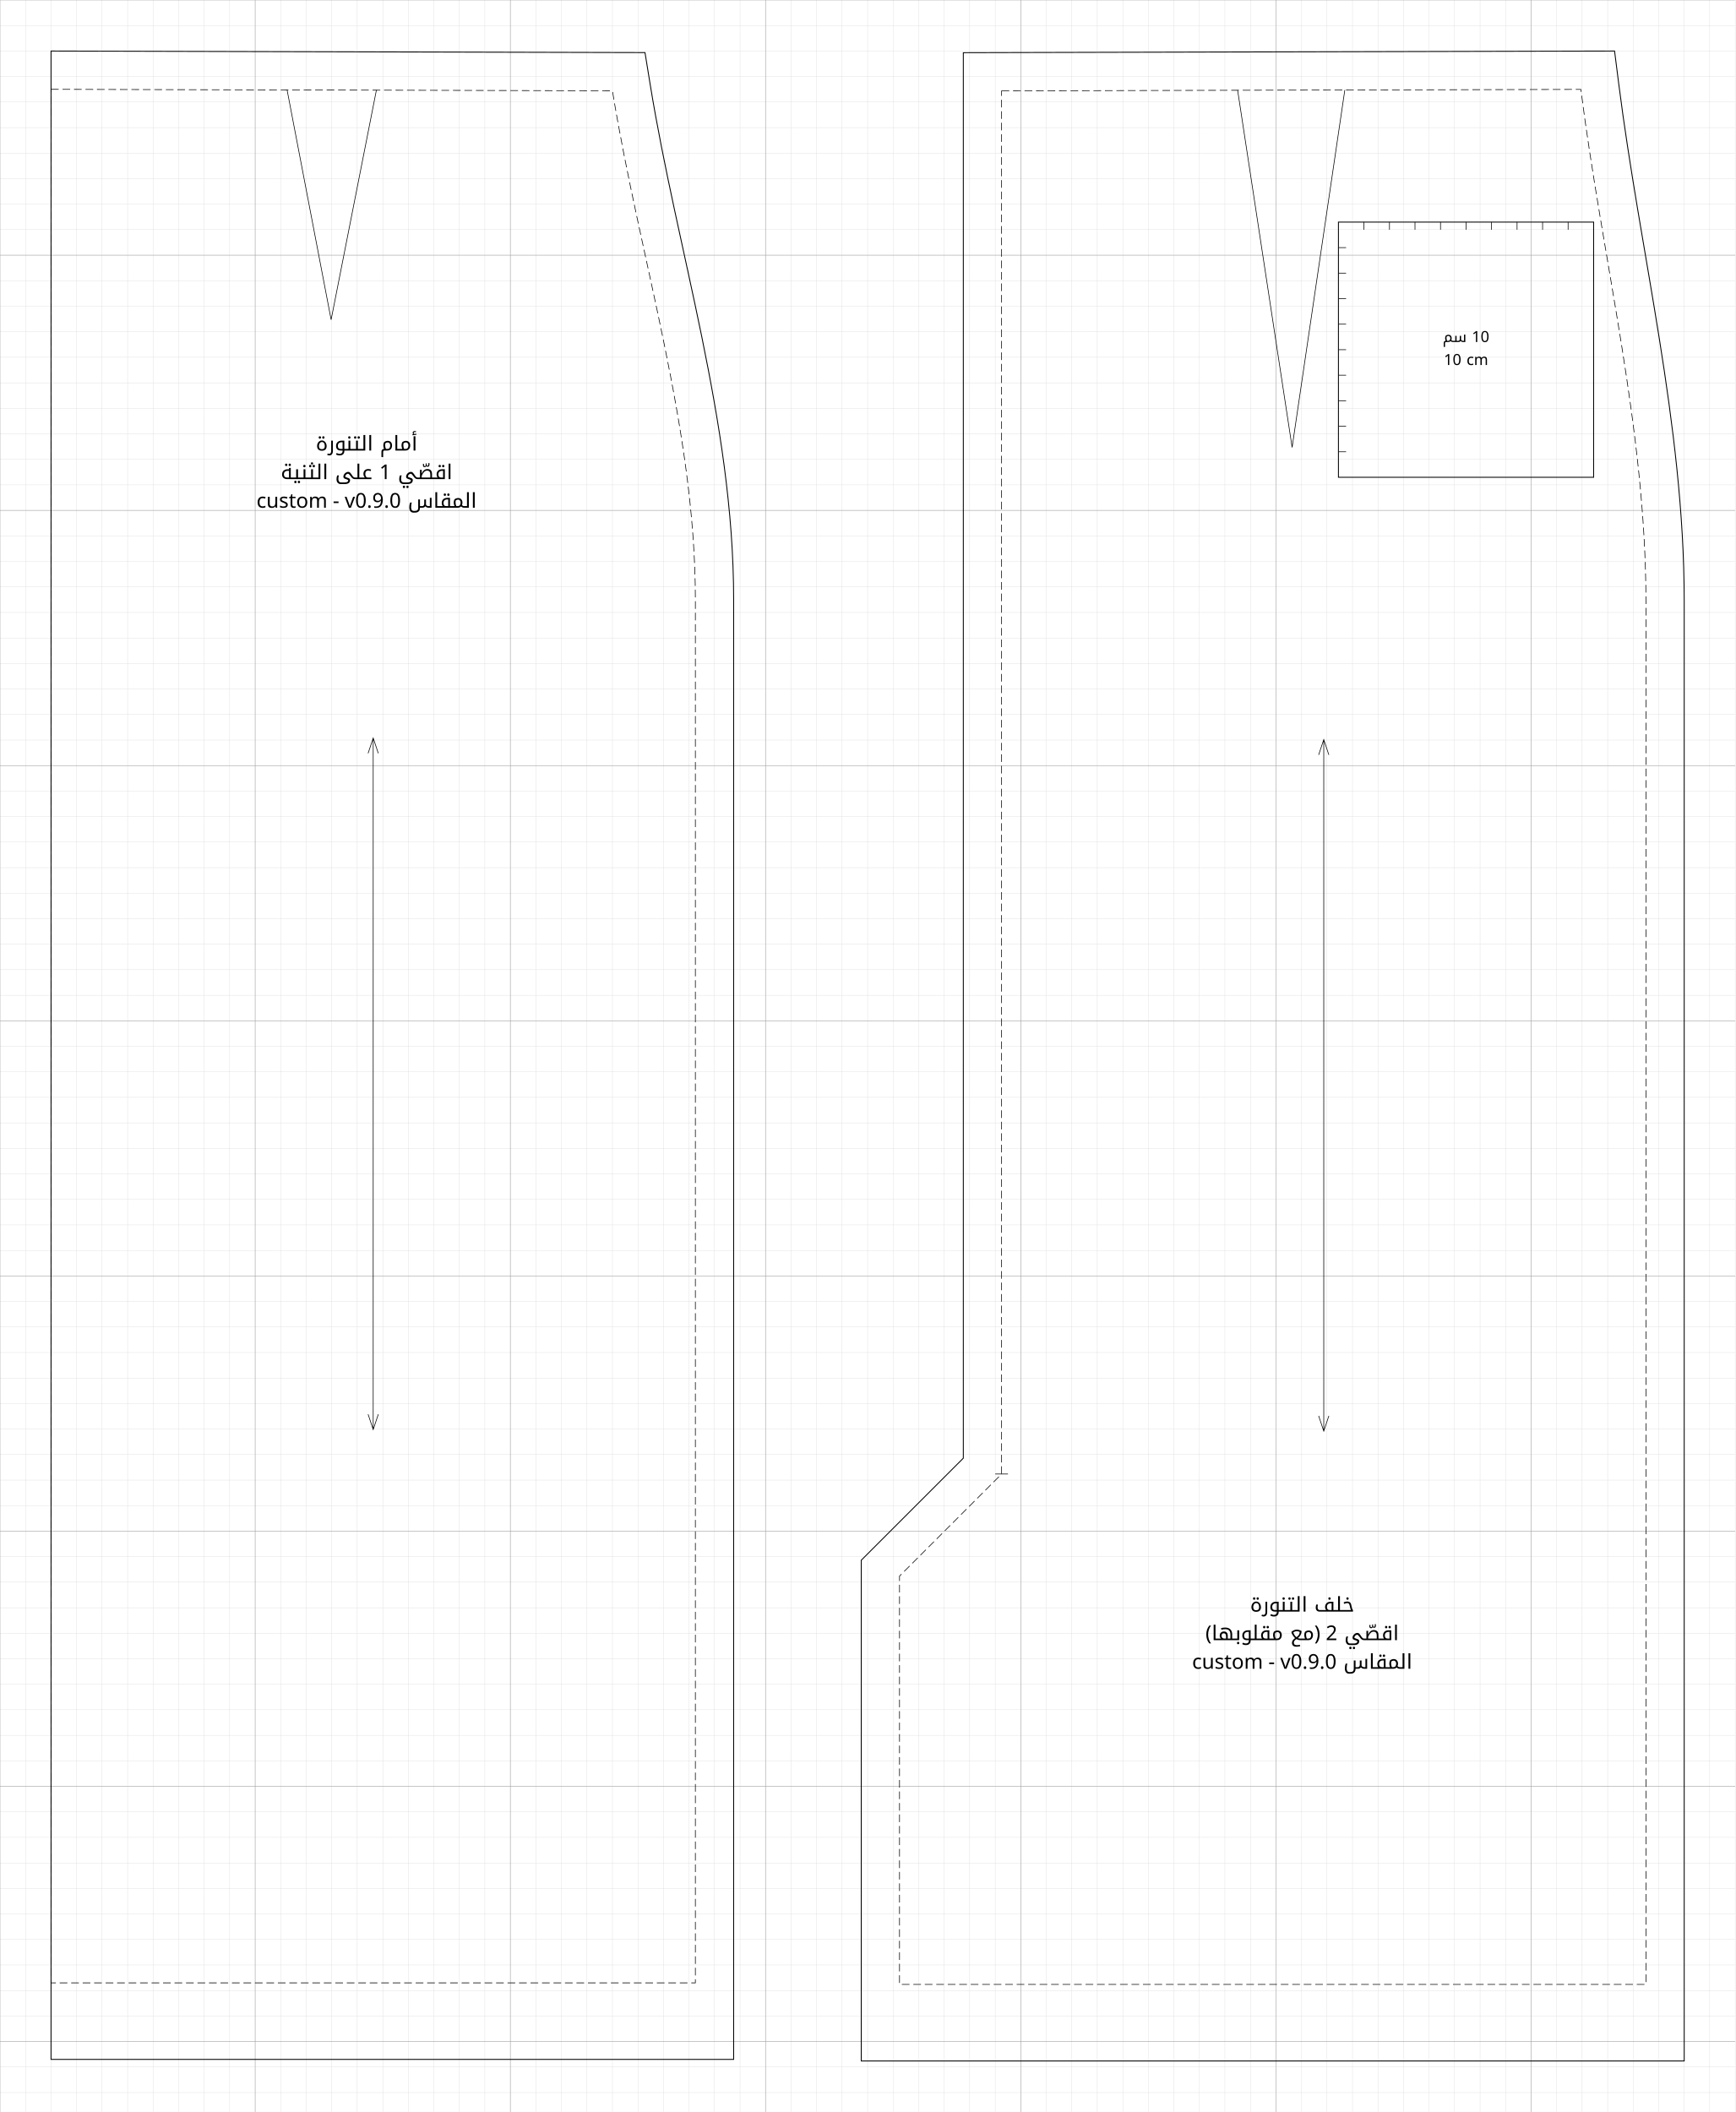
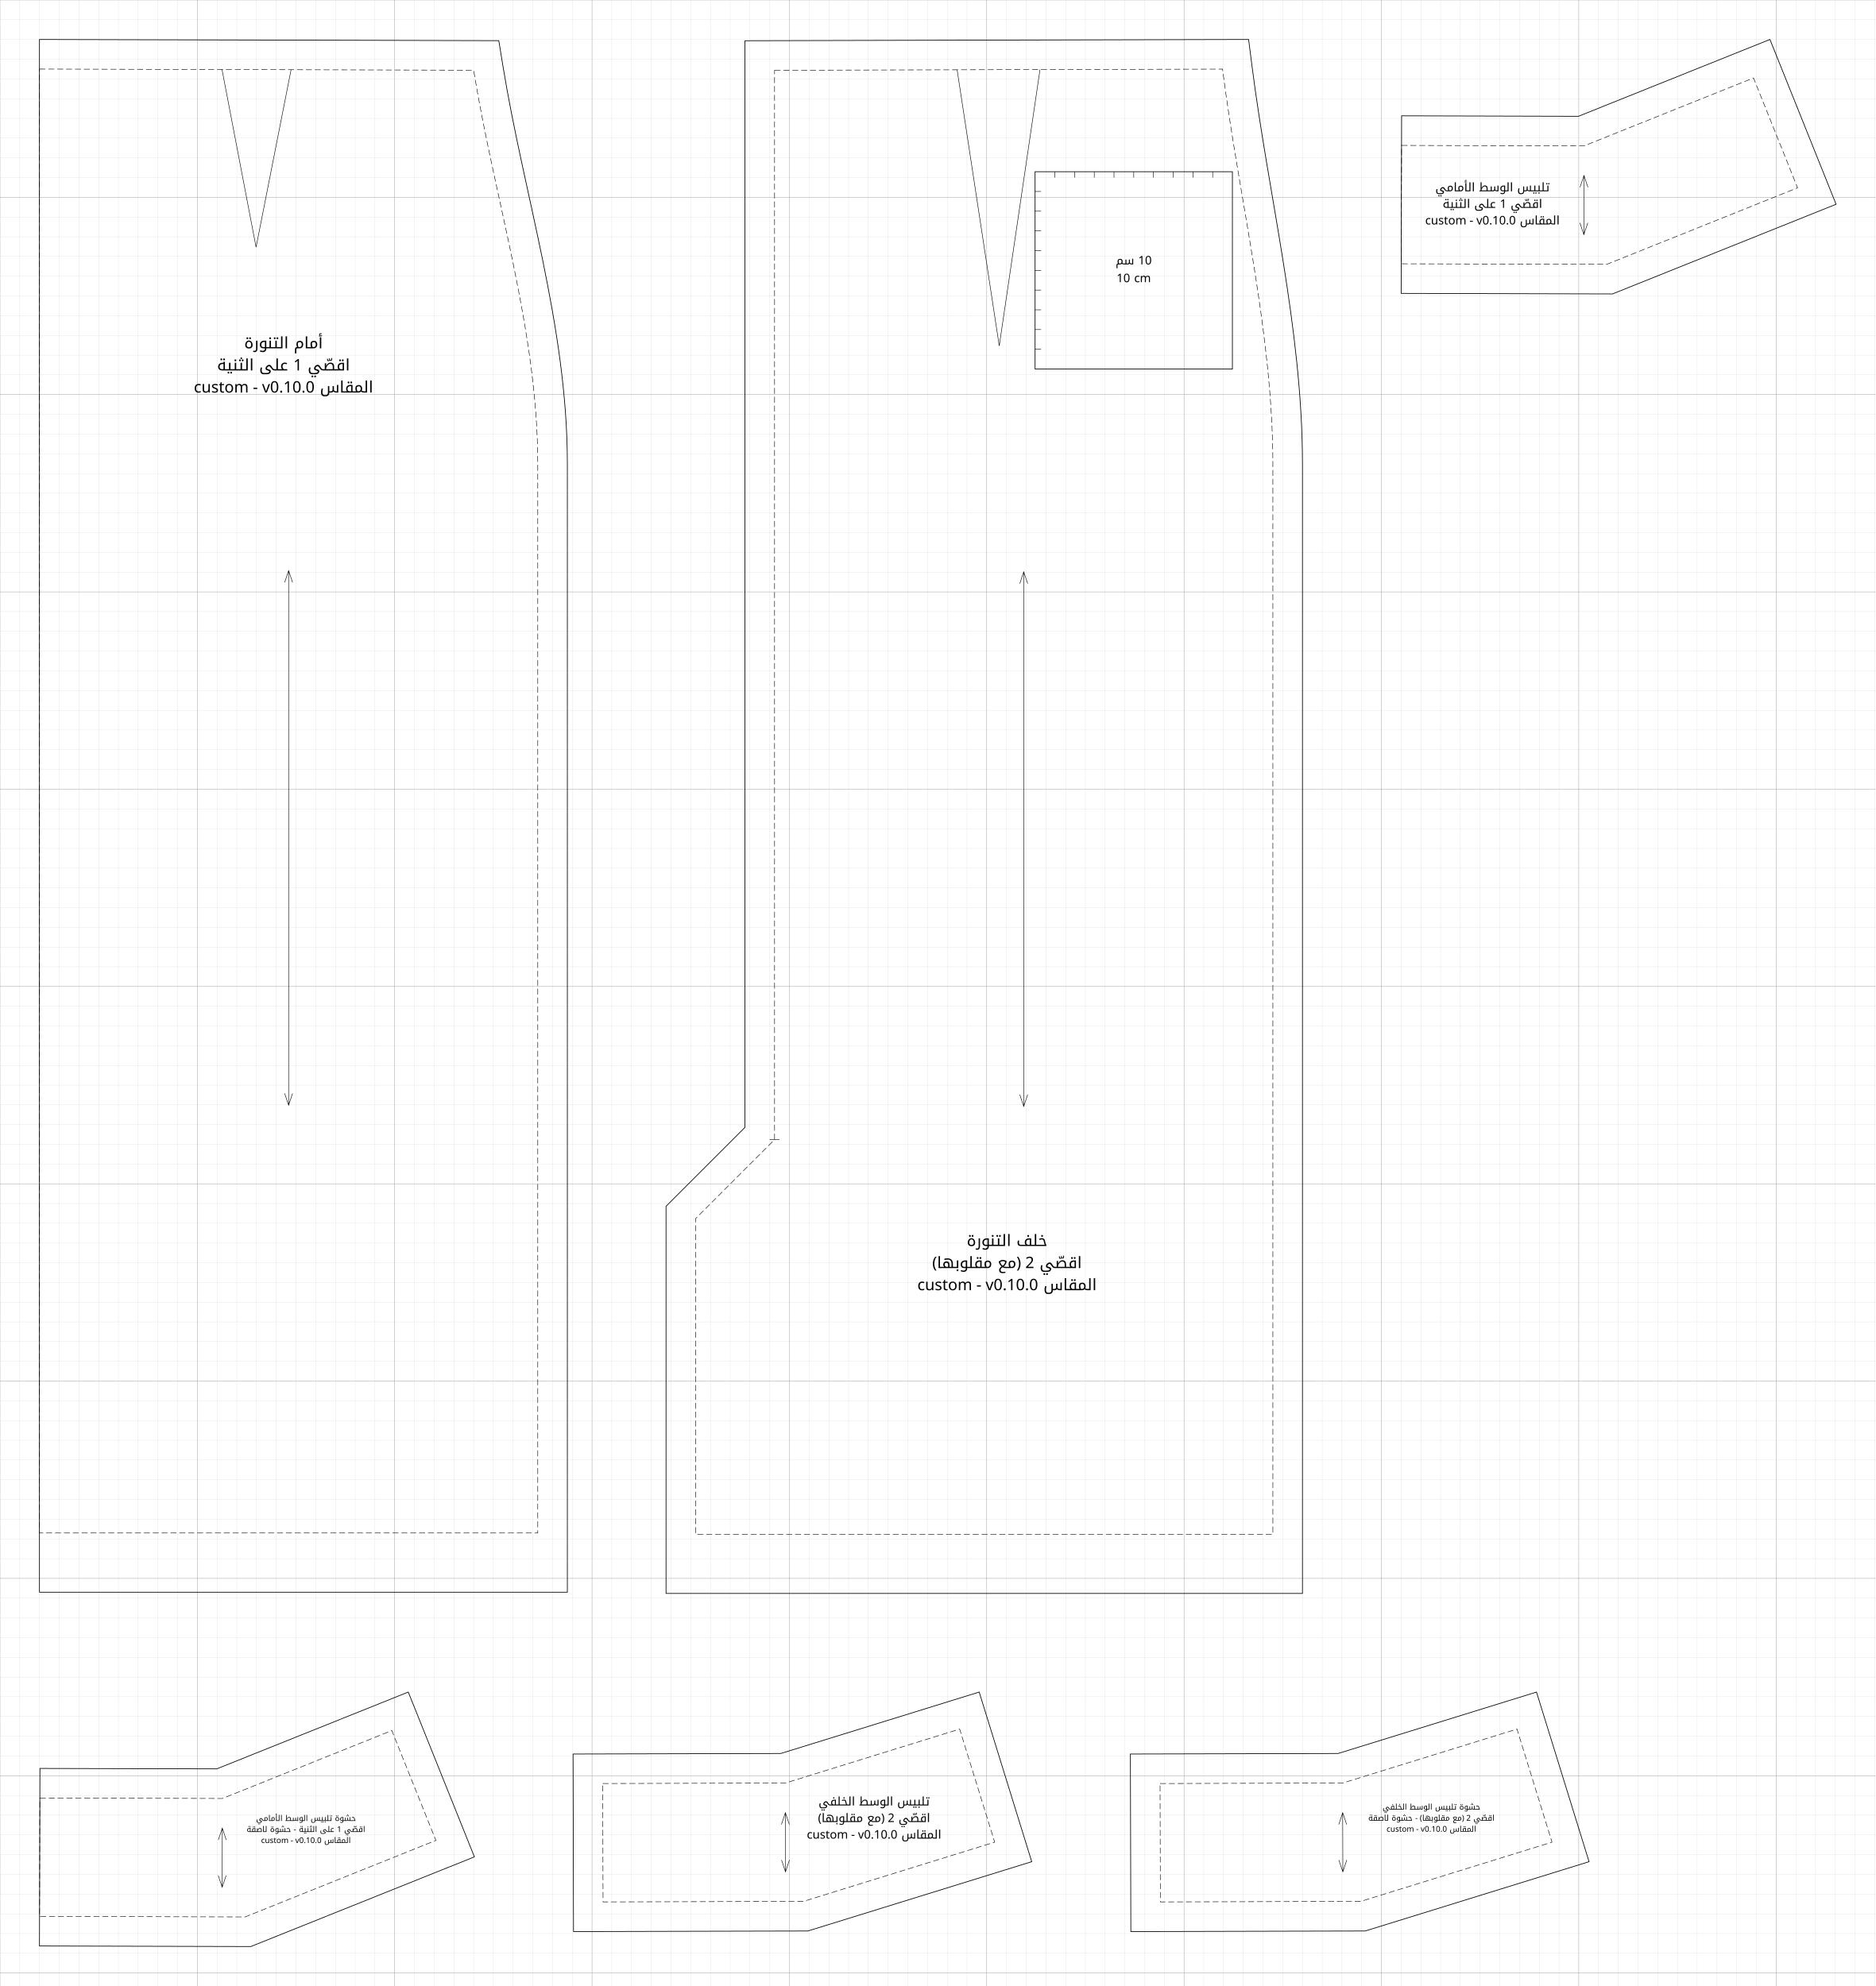
- <svg xmlns="http://www.w3.org/2000/svg" width="680.00mm" height="827.61mm" viewBox="0 0 680.00 827.61">
+ <svg xmlns="http://www.w3.org/2000/svg" width="950.39mm" height="1006.59mm" viewBox="0 0 950.39 1006.59">
  <g id="layer-grid">
-     <path id="grid-minor" d="M 10.00 0 V 827.61 M 20.00 0 V 827.61 M 30.00 0 V 827.61 M 40.00 0 V 827.61 M 50.00 0 V 827.61 M 60.00 0 V 827.61 M 70.00 0 V 827.61 M 80.00 0 V 827.61 M 90.00 0 V 827.61 M 110.00 0 V 827.61 M 120.00 0 V 827.61 M 130.00 0 V 827.61 M 140.00 0 V 827.61 M 150.00 0 V 827.61 M 160.00 0 V 827.61 M 170.00 0 V 827.61 M 180.00 0 V 827.61 M 190.00 0 V 827.61 M 210.00 0 V 827.61 M 220.00 0 V 827.61 M 230.00 0 V 827.61 M 240.00 0 V 827.61 M 250.00 0 V 827.61 M 260.00 0 V 827.61 M 270.00 0 V 827.61 M 280.00 0 V 827.61 M 290.00 0 V 827.61 M 310.00 0 V 827.61 M 320.00 0 V 827.61 M 330.00 0 V 827.61 M 340.00 0 V 827.61 M 350.00 0 V 827.61 M 360.00 0 V 827.61 M 370.00 0 V 827.61 M 380.00 0 V 827.61 M 390.00 0 V 827.61 M 410.00 0 V 827.61 M 420.00 0 V 827.61 M 430.00 0 V 827.61 M 440.00 0 V 827.61 M 450.00 0 V 827.61 M 460.00 0 V 827.61 M 470.00 0 V 827.61 M 480.00 0 V 827.61 M 490.00 0 V 827.61 M 510.00 0 V 827.61 M 520.00 0 V 827.61 M 530.00 0 V 827.61 M 540.00 0 V 827.61 M 550.00 0 V 827.61 M 560.00 0 V 827.61 M 570.00 0 V 827.61 M 580.00 0 V 827.61 M 590.00 0 V 827.61 M 610.00 0 V 827.61 M 620.00 0 V 827.61 M 630.00 0 V 827.61 M 640.00 0 V 827.61 M 650.00 0 V 827.61 M 660.00 0 V 827.61 M 670.00 0 V 827.61 M 680.00 0 V 827.61 M 0 10.00 H 680.00 M 0 20.00 H 680.00 M 0 30.00 H 680.00 M 0 40.00 H 680.00 M 0 50.00 H 680.00 M 0 60.00 H 680.00 M 0 70.00 H 680.00 M 0 80.00 H 680.00 M 0 90.00 H 680.00 M 0 110.00 H 680.00 M 0 120.00 H 680.00 M 0 130.00 H 680.00 M 0 140.00 H 680.00 M 0 150.00 H 680.00 M 0 160.00 H 680.00 M 0 170.00 H 680.00 M 0 180.00 H 680.00 M 0 190.00 H 680.00 M 0 210.00 H 680.00 M 0 220.00 H 680.00 M 0 230.00 H 680.00 M 0 240.00 H 680.00 M 0 250.00 H 680.00 M 0 260.00 H 680.00 M 0 270.00 H 680.00 M 0 280.00 H 680.00 M 0 290.00 H 680.00 M 0 310.00 H 680.00 M 0 320.00 H 680.00 M 0 330.00 H 680.00 M 0 340.00 H 680.00 M 0 350.00 H 680.00 M 0 360.00 H 680.00 M 0 370.00 H 680.00 M 0 380.00 H 680.00 M 0 390.00 H 680.00 M 0 410.00 H 680.00 M 0 420.00 H 680.00 M 0 430.00 H 680.00 M 0 440.00 H 680.00 M 0 450.00 H 680.00 M 0 460.00 H 680.00 M 0 470.00 H 680.00 M 0 480.00 H 680.00 M 0 490.00 H 680.00 M 0 510.00 H 680.00 M 0 520.00 H 680.00 M 0 530.00 H 680.00 M 0 540.00 H 680.00 M 0 550.00 H 680.00 M 0 560.00 H 680.00 M 0 570.00 H 680.00 M 0 580.00 H 680.00 M 0 590.00 H 680.00 M 0 610.00 H 680.00 M 0 620.00 H 680.00 M 0 630.00 H 680.00 M 0 640.00 H 680.00 M 0 650.00 H 680.00 M 0 660.00 H 680.00 M 0 670.00 H 680.00 M 0 680.00 H 680.00 M 0 690.00 H 680.00 M 0 710.00 H 680.00 M 0 720.00 H 680.00 M 0 730.00 H 680.00 M 0 740.00 H 680.00 M 0 750.00 H 680.00 M 0 760.00 H 680.00 M 0 770.00 H 680.00 M 0 780.00 H 680.00 M 0 790.00 H 680.00 M 0 810.00 H 680.00 M 0 820.00 H 680.00" fill="none" stroke="#d0d0d0" stroke-width="0.1" />
-     <path id="grid-major" d="M 0.00 0 V 827.61 M 100.00 0 V 827.61 M 200.00 0 V 827.61 M 300.00 0 V 827.61 M 400.00 0 V 827.61 M 500.00 0 V 827.61 M 600.00 0 V 827.61 M 0 0.00 H 680.00 M 0 100.00 H 680.00 M 0 200.00 H 680.00 M 0 300.00 H 680.00 M 0 400.00 H 680.00 M 0 500.00 H 680.00 M 0 600.00 H 680.00 M 0 700.00 H 680.00 M 0 800.00 H 680.00" fill="none" stroke="#a0a0a0" stroke-width="0.2" />
+     <path id="grid-minor" d="M 10.00 0 V 1006.59 M 20.00 0 V 1006.59 M 30.00 0 V 1006.59 M 40.00 0 V 1006.59 M 50.00 0 V 1006.59 M 60.00 0 V 1006.59 M 70.00 0 V 1006.59 M 80.00 0 V 1006.59 M 90.00 0 V 1006.59 M 110.00 0 V 1006.59 M 120.00 0 V 1006.59 M 130.00 0 V 1006.59 M 140.00 0 V 1006.59 M 150.00 0 V 1006.59 M 160.00 0 V 1006.59 M 170.00 0 V 1006.59 M 180.00 0 V 1006.59 M 190.00 0 V 1006.59 M 210.00 0 V 1006.59 M 220.00 0 V 1006.59 M 230.00 0 V 1006.59 M 240.00 0 V 1006.59 M 250.00 0 V 1006.59 M 260.00 0 V 1006.59 M 270.00 0 V 1006.59 M 280.00 0 V 1006.59 M 290.00 0 V 1006.59 M 310.00 0 V 1006.59 M 320.00 0 V 1006.59 M 330.00 0 V 1006.59 M 340.00 0 V 1006.59 M 350.00 0 V 1006.59 M 360.00 0 V 1006.59 M 370.00 0 V 1006.59 M 380.00 0 V 1006.59 M 390.00 0 V 1006.59 M 410.00 0 V 1006.59 M 420.00 0 V 1006.59 M 430.00 0 V 1006.59 M 440.00 0 V 1006.59 M 450.00 0 V 1006.59 M 460.00 0 V 1006.59 M 470.00 0 V 1006.59 M 480.00 0 V 1006.59 M 490.00 0 V 1006.59 M 510.00 0 V 1006.59 M 520.00 0 V 1006.59 M 530.00 0 V 1006.59 M 540.00 0 V 1006.59 M 550.00 0 V 1006.59 M 560.00 0 V 1006.59 M 570.00 0 V 1006.59 M 580.00 0 V 1006.59 M 590.00 0 V 1006.59 M 610.00 0 V 1006.59 M 620.00 0 V 1006.59 M 630.00 0 V 1006.59 M 640.00 0 V 1006.59 M 650.00 0 V 1006.59 M 660.00 0 V 1006.59 M 670.00 0 V 1006.59 M 680.00 0 V 1006.59 M 690.00 0 V 1006.59 M 710.00 0 V 1006.59 M 720.00 0 V 1006.59 M 730.00 0 V 1006.59 M 740.00 0 V 1006.59 M 750.00 0 V 1006.59 M 760.00 0 V 1006.59 M 770.00 0 V 1006.59 M 780.00 0 V 1006.59 M 790.00 0 V 1006.59 M 810.00 0 V 1006.59 M 820.00 0 V 1006.59 M 830.00 0 V 1006.59 M 840.00 0 V 1006.59 M 850.00 0 V 1006.59 M 860.00 0 V 1006.59 M 870.00 0 V 1006.59 M 880.00 0 V 1006.59 M 890.00 0 V 1006.59 M 910.00 0 V 1006.59 M 920.00 0 V 1006.59 M 930.00 0 V 1006.59 M 940.00 0 V 1006.59 M 950.00 0 V 1006.59 M 0 10.00 H 950.39 M 0 20.00 H 950.39 M 0 30.00 H 950.39 M 0 40.00 H 950.39 M 0 50.00 H 950.39 M 0 60.00 H 950.39 M 0 70.00 H 950.39 M 0 80.00 H 950.39 M 0 90.00 H 950.39 M 0 110.00 H 950.39 M 0 120.00 H 950.39 M 0 130.00 H 950.39 M 0 140.00 H 950.39 M 0 150.00 H 950.39 M 0 160.00 H 950.39 M 0 170.00 H 950.39 M 0 180.00 H 950.39 M 0 190.00 H 950.39 M 0 210.00 H 950.39 M 0 220.00 H 950.39 M 0 230.00 H 950.39 M 0 240.00 H 950.39 M 0 250.00 H 950.39 M 0 260.00 H 950.39 M 0 270.00 H 950.39 M 0 280.00 H 950.39 M 0 290.00 H 950.39 M 0 310.00 H 950.39 M 0 320.00 H 950.39 M 0 330.00 H 950.39 M 0 340.00 H 950.39 M 0 350.00 H 950.39 M 0 360.00 H 950.39 M 0 370.00 H 950.39 M 0 380.00 H 950.39 M 0 390.00 H 950.39 M 0 410.00 H 950.39 M 0 420.00 H 950.39 M 0 430.00 H 950.39 M 0 440.00 H 950.39 M 0 450.00 H 950.39 M 0 460.00 H 950.39 M 0 470.00 H 950.39 M 0 480.00 H 950.39 M 0 490.00 H 950.39 M 0 510.00 H 950.39 M 0 520.00 H 950.39 M 0 530.00 H 950.39 M 0 540.00 H 950.39 M 0 550.00 H 950.39 M 0 560.00 H 950.39 M 0 570.00 H 950.39 M 0 580.00 H 950.39 M 0 590.00 H 950.39 M 0 610.00 H 950.39 M 0 620.00 H 950.39 M 0 630.00 H 950.39 M 0 640.00 H 950.39 M 0 650.00 H 950.39 M 0 660.00 H 950.39 M 0 670.00 H 950.39 M 0 680.00 H 950.39 M 0 690.00 H 950.39 M 0 710.00 H 950.39 M 0 720.00 H 950.39 M 0 730.00 H 950.39 M 0 740.00 H 950.39 M 0 750.00 H 950.39 M 0 760.00 H 950.39 M 0 770.00 H 950.39 M 0 780.00 H 950.39 M 0 790.00 H 950.39 M 0 810.00 H 950.39 M 0 820.00 H 950.39 M 0 830.00 H 950.39 M 0 840.00 H 950.39 M 0 850.00 H 950.39 M 0 860.00 H 950.39 M 0 870.00 H 950.39 M 0 880.00 H 950.39 M 0 890.00 H 950.39 M 0 910.00 H 950.39 M 0 920.00 H 950.39 M 0 930.00 H 950.39 M 0 940.00 H 950.39 M 0 950.00 H 950.39 M 0 960.00 H 950.39 M 0 970.00 H 950.39 M 0 980.00 H 950.39 M 0 990.00 H 950.39" fill="none" stroke="#d0d0d0" stroke-width="0.1" />
+     <path id="grid-major" d="M 0.00 0 V 1006.59 M 100.00 0 V 1006.59 M 200.00 0 V 1006.59 M 300.00 0 V 1006.59 M 400.00 0 V 1006.59 M 500.00 0 V 1006.59 M 600.00 0 V 1006.59 M 700.00 0 V 1006.59 M 800.00 0 V 1006.59 M 900.00 0 V 1006.59 M 0 0.00 H 950.39 M 0 100.00 H 950.39 M 0 200.00 H 950.39 M 0 300.00 H 950.39 M 0 400.00 H 950.39 M 0 500.00 H 950.39 M 0 600.00 H 950.39 M 0 700.00 H 950.39 M 0 800.00 H 950.39 M 0 900.00 H 950.39 M 0 1000.00 H 950.39" fill="none" stroke="#a0a0a0" stroke-width="0.2" />
  </g>
  <g id="layer-cut">
    <path id="piece-skirt-front-cut" d="M 20.04 20.00 L 240.04 20.58 L 252.76 20.61 L 254.80 33.16 C 257.46 49.48 260.77 65.68 264.31 82.16 C 267.85 98.64 271.59 115.25 275.01 131.96 C 278.42 148.67 281.57 165.78 283.82 182.81 C 284.94 191.33 285.88 200.11 286.51 208.72 C 287.14 217.34 287.50 226.28 287.50 235.00 L 287.50 777.00 L 287.50 807.00 L 20.00 807.00 L 20.00 777.00 L 20.00 35.00 L 20.00 20.00 L 20.04 20.00 Z" fill="none" stroke="#000000" stroke-width="0.35" />
    <path id="piece-skirt-back-cut" d="M 392.46 20.61 L 619.46 20.03 L 632.71 20.00 L 634.38 33.14 C 636.48 49.62 639.09 66.01 641.86 82.63 C 644.64 99.24 647.58 115.96 650.25 132.76 C 652.93 149.56 655.37 166.67 657.13 183.70 C 658.01 192.22 658.74 200.94 659.23 209.52 C 659.72 218.11 660.00 226.95 660.00 235.61 L 660.00 777.61 L 660.00 807.61 L 392.50 807.61 L 337.50 807.61 L 337.50 777.61 L 337.50 617.61 L 337.50 611.40 L 341.89 607.00 L 377.50 571.40 L 377.50 35.61 L 377.50 20.65 L 392.46 20.61 Z" fill="none" stroke="#000000" stroke-width="0.35" />
+     <path id="piece-waist-facing-front-cut" d="M 710.24 58.70 L 799.82 58.94 L 882.96 25.58 L 896.88 20.00 L 902.47 33.92 L 924.81 89.61 L 930.39 103.53 L 916.47 109.11 L 830.62 143.55 L 819.79 147.90 L 817.08 148.98 L 814.17 148.97 L 802.50 148.94 L 710.00 148.70 L 710.04 133.70 L 710.20 73.70 L 710.24 58.70 Z" fill="none" stroke="#000000" stroke-width="0.35" />
+     <path id="piece-waist-facing-interfacing-front-cut" d="M 20.24 896.31 L 109.82 896.54 L 192.96 863.19 L 206.88 857.61 L 212.47 871.53 L 234.81 927.22 L 240.39 941.14 L 226.47 946.72 L 140.62 981.16 L 129.79 985.50 L 127.08 986.59 L 124.17 986.58 L 112.50 986.55 L 20.00 986.31 L 20.04 971.31 L 20.20 911.31 L 20.24 896.31 Z" fill="none" stroke="#000000" stroke-width="0.35" />
+     <path id="piece-waist-facing-back-cut" d="M 305.39 888.97 L 395.64 888.74 L 481.85 862.05 L 496.18 857.61 L 500.62 871.94 L 518.37 929.25 L 522.80 943.58 L 508.48 948.02 L 420.12 975.38 L 411.52 978.04 L 409.37 978.71 L 407.12 978.72 L 398.12 978.74 L 305.62 978.97 L 290.62 979.01 L 290.58 964.01 L 290.43 904.01 L 290.39 889.01 L 305.39 888.97 Z" fill="none" stroke="#000000" stroke-width="0.35" />
+     <path id="piece-waist-facing-interfacing-back-cut" d="M 587.80 888.97 L 678.05 888.74 L 764.27 862.05 L 778.59 857.61 L 783.03 871.94 L 800.78 929.25 L 805.22 943.58 L 790.89 948.02 L 702.53 975.38 L 693.93 978.04 L 691.78 978.71 L 689.53 978.72 L 680.53 978.74 L 588.03 978.97 L 573.03 979.01 L 572.99 964.01 L 572.84 904.01 L 572.80 889.01 L 587.80 888.97 Z" fill="none" stroke="#000000" stroke-width="0.35" />
  </g>
  <g id="layer-stitch">
    <path id="piece-skirt-front-stitch" d="M 20.00 35.00 L 240.00 35.58 C 250.83 102.05 272.50 167.65 272.50 235.00 L 272.50 777.00 L 20.00 777.00 L 20.00 35.00 Z" fill="none" stroke="#000000" stroke-width="0.25" stroke-dasharray="3 1.5" />
    <path id="piece-skirt-back-stitch" d="M 392.50 35.61 L 619.50 35.03 C 628.00 101.89 645.00 168.21 645.00 235.61 L 645.00 777.61 L 392.50 777.61 L 352.50 777.61 L 352.50 617.61 L 392.50 577.61 L 392.50 35.61 Z" fill="none" stroke="#000000" stroke-width="0.25" stroke-dasharray="3 1.5" />
+     <path id="piece-waist-facing-front-stitch" d="M 710.20 73.70 L 802.70 73.94 L 888.55 39.51 L 910.88 95.19 L 825.03 129.63 L 814.21 133.97 L 802.54 133.94 L 710.04 133.70 L 710.20 73.70 Z" fill="none" stroke="#000000" stroke-width="0.25" stroke-dasharray="3 1.5" />
+     <path id="piece-waist-facing-interfacing-front-stitch" d="M 20.20 911.31 L 112.70 911.55 L 198.55 877.12 L 220.88 932.80 L 135.03 967.24 L 124.21 971.58 L 112.54 971.55 L 20.04 971.31 L 20.20 911.31 Z" fill="none" stroke="#000000" stroke-width="0.25" stroke-dasharray="3 1.5" />
+     <path id="piece-waist-facing-back-stitch" d="M 305.43 903.97 L 397.93 903.74 L 486.29 876.38 L 504.04 933.69 L 415.68 961.05 L 407.08 963.72 L 398.08 963.74 L 305.58 963.97 L 305.43 903.97 Z" fill="none" stroke="#000000" stroke-width="0.25" stroke-dasharray="3 1.5" />
+     <path id="piece-waist-facing-interfacing-back-stitch" d="M 587.84 903.97 L 680.34 903.74 L 768.70 876.38 L 786.45 933.69 L 698.09 961.05 L 689.49 963.72 L 680.49 963.74 L 587.99 963.97 L 587.84 903.97 Z" fill="none" stroke="#000000" stroke-width="0.25" stroke-dasharray="3 1.5" />
  </g>
  <g id="layer-notches">
    <path id="piece-skirt-back-notch-slit-top" d="M 390.00 577.61 L 395.00 577.61" fill="none" stroke="#000000" stroke-width="0.25" />
  </g>
  <g id="layer-grain">
    <path id="piece-skirt-front-grain" d="M 146.25 289.20 L 146.25 560.20 M 144.25 554.20 L 146.25 560.20 L 148.25 554.20 M 148.25 295.20 L 146.25 289.20 L 144.25 295.20" fill="none" stroke="#000000" stroke-width="0.25" />
    <path id="piece-skirt-back-grain" d="M 518.75 289.81 L 518.75 560.81 M 516.75 554.81 L 518.75 560.81 L 520.75 554.81 M 520.75 295.81 L 518.75 289.81 L 516.75 295.81" fill="none" stroke="#000000" stroke-width="0.25" />
+     <path id="piece-waist-facing-front-grain" d="M 802.66 88.94 L 802.58 118.94 M 800.59 112.94 L 802.58 118.94 L 804.59 112.95 M 804.64 94.95 L 802.66 88.94 L 800.64 94.94" fill="none" stroke="#000000" stroke-width="0.25" />
+     <path id="piece-waist-facing-interfacing-front-grain" d="M 112.66 926.55 L 112.58 956.55 M 110.59 950.55 L 112.58 956.55 L 114.59 950.56 M 114.64 932.56 L 112.66 926.55 L 110.64 932.55" fill="none" stroke="#000000" stroke-width="0.25" />
+     <path id="piece-waist-facing-back-grain" d="M 397.97 918.74 L 398.04 948.74 M 396.03 942.74 L 398.04 948.74 L 400.03 942.73 M 399.98 924.73 L 397.97 918.74 L 395.98 924.74" fill="none" stroke="#000000" stroke-width="0.25" />
+     <path id="piece-waist-facing-interfacing-back-grain" d="M 680.38 918.74 L 680.46 948.74 M 678.44 942.74 L 680.46 948.74 L 682.44 942.73 M 682.40 924.73 L 680.38 918.74 L 678.40 924.74" fill="none" stroke="#000000" stroke-width="0.25" />
  </g>
  <g id="layer-darts">
    <path id="piece-skirt-front-dart-waist-dart" d="M 112.50 35.24 L 129.76 125.29 L 147.50 35.33" fill="none" stroke="#000000" stroke-width="0.25" />
    <path id="piece-skirt-back-dart-waist-dart" d="M 485.00 35.37 L 506.35 175.32 L 527.00 35.27" fill="none" stroke="#000000" stroke-width="0.25" />
  </g>
  <g id="layer-marks">

</g>
  <g id="layer-labels">
    <text id="piece-skirt-front-label-name" x="143.67" y="176.55" font-family="&quot;IBM Plex Sans Arabic&quot;, &quot;Noto Kufi Arabic&quot;, &quot;Geeza Pro&quot;, &quot;Segoe UI&quot;, Tahoma, sans-serif" font-size="8.00" direction="rtl" unicode-bidi="plaintext" text-anchor="middle">أمام التنورة</text>
    <text id="piece-skirt-front-label-cut" x="143.67" y="187.75" font-family="&quot;IBM Plex Sans Arabic&quot;, &quot;Noto Kufi Arabic&quot;, &quot;Geeza Pro&quot;, &quot;Segoe UI&quot;, Tahoma, sans-serif" font-size="8.00" direction="rtl" unicode-bidi="plaintext" text-anchor="middle">اقصّي 1 على الثنية</text>
-     <text id="piece-skirt-front-label-size" x="143.67" y="198.95" font-family="&quot;IBM Plex Sans Arabic&quot;, &quot;Noto Kufi Arabic&quot;, &quot;Geeza Pro&quot;, &quot;Segoe UI&quot;, Tahoma, sans-serif" font-size="8.00" direction="rtl" unicode-bidi="plaintext" text-anchor="middle">المقاس custom - v0.9.0</text>
+     <text id="piece-skirt-front-label-size" x="143.67" y="198.95" font-family="&quot;IBM Plex Sans Arabic&quot;, &quot;Noto Kufi Arabic&quot;, &quot;Geeza Pro&quot;, &quot;Segoe UI&quot;, Tahoma, sans-serif" font-size="8.00" direction="rtl" unicode-bidi="plaintext" text-anchor="middle">المقاس custom - v0.10.0</text>
    <text id="piece-skirt-back-label-name" x="510.30" y="631.52" font-family="&quot;IBM Plex Sans Arabic&quot;, &quot;Noto Kufi Arabic&quot;, &quot;Geeza Pro&quot;, &quot;Segoe UI&quot;, Tahoma, sans-serif" font-size="8.00" direction="rtl" unicode-bidi="plaintext" text-anchor="middle">خلف التنورة</text>
    <text id="piece-skirt-back-label-cut" x="510.30" y="642.72" font-family="&quot;IBM Plex Sans Arabic&quot;, &quot;Noto Kufi Arabic&quot;, &quot;Geeza Pro&quot;, &quot;Segoe UI&quot;, Tahoma, sans-serif" font-size="8.00" direction="rtl" unicode-bidi="plaintext" text-anchor="middle">اقصّي 2 (مع مقلوبها)</text>
-     <text id="piece-skirt-back-label-size" x="510.30" y="653.92" font-family="&quot;IBM Plex Sans Arabic&quot;, &quot;Noto Kufi Arabic&quot;, &quot;Geeza Pro&quot;, &quot;Segoe UI&quot;, Tahoma, sans-serif" font-size="8.00" direction="rtl" unicode-bidi="plaintext" text-anchor="middle">المقاس custom - v0.9.0</text>
+     <text id="piece-skirt-back-label-size" x="510.30" y="653.92" font-family="&quot;IBM Plex Sans Arabic&quot;, &quot;Noto Kufi Arabic&quot;, &quot;Geeza Pro&quot;, &quot;Segoe UI&quot;, Tahoma, sans-serif" font-size="8.00" direction="rtl" unicode-bidi="plaintext" text-anchor="middle">المقاس custom - v0.10.0</text>
+     <text id="piece-waist-facing-front-label-name" x="756.29" y="96.96" font-family="&quot;IBM Plex Sans Arabic&quot;, &quot;Noto Kufi Arabic&quot;, &quot;Geeza Pro&quot;, &quot;Segoe UI&quot;, Tahoma, sans-serif" font-size="6.00" direction="rtl" unicode-bidi="plaintext" text-anchor="middle">تلبيس الوسط الأمامي</text>
+     <text id="piece-waist-facing-front-label-cut" x="756.29" y="105.36" font-family="&quot;IBM Plex Sans Arabic&quot;, &quot;Noto Kufi Arabic&quot;, &quot;Geeza Pro&quot;, &quot;Segoe UI&quot;, Tahoma, sans-serif" font-size="6.00" direction="rtl" unicode-bidi="plaintext" text-anchor="middle">اقصّي 1 على الثنية</text>
+     <text id="piece-waist-facing-front-label-size" x="756.29" y="113.76" font-family="&quot;IBM Plex Sans Arabic&quot;, &quot;Noto Kufi Arabic&quot;, &quot;Geeza Pro&quot;, &quot;Segoe UI&quot;, Tahoma, sans-serif" font-size="6.00" direction="rtl" unicode-bidi="plaintext" text-anchor="middle">المقاس custom - v0.10.0</text>
+     <text id="piece-waist-facing-interfacing-front-label-name" x="155.04" y="922.92" font-family="&quot;IBM Plex Sans Arabic&quot;, &quot;Noto Kufi Arabic&quot;, &quot;Geeza Pro&quot;, &quot;Segoe UI&quot;, Tahoma, sans-serif" font-size="4.00" direction="rtl" unicode-bidi="plaintext" text-anchor="middle">حشوة تلبيس الوسط الأمامي</text>
+     <text id="piece-waist-facing-interfacing-front-label-cut" x="155.04" y="928.52" font-family="&quot;IBM Plex Sans Arabic&quot;, &quot;Noto Kufi Arabic&quot;, &quot;Geeza Pro&quot;, &quot;Segoe UI&quot;, Tahoma, sans-serif" font-size="4.00" direction="rtl" unicode-bidi="plaintext" text-anchor="middle">اقصّي 1 على الثنية - حشوة لاصقة</text>
+     <text id="piece-waist-facing-interfacing-front-label-size" x="155.04" y="934.12" font-family="&quot;IBM Plex Sans Arabic&quot;, &quot;Noto Kufi Arabic&quot;, &quot;Geeza Pro&quot;, &quot;Segoe UI&quot;, Tahoma, sans-serif" font-size="4.00" direction="rtl" unicode-bidi="plaintext" text-anchor="middle">المقاس custom - v0.10.0</text>
+     <text id="piece-waist-facing-back-label-name" x="442.93" y="915.08" font-family="&quot;IBM Plex Sans Arabic&quot;, &quot;Noto Kufi Arabic&quot;, &quot;Geeza Pro&quot;, &quot;Segoe UI&quot;, Tahoma, sans-serif" font-size="6.00" direction="rtl" unicode-bidi="plaintext" text-anchor="middle">تلبيس الوسط الخلفي</text>
+     <text id="piece-waist-facing-back-label-cut" x="442.93" y="923.48" font-family="&quot;IBM Plex Sans Arabic&quot;, &quot;Noto Kufi Arabic&quot;, &quot;Geeza Pro&quot;, &quot;Segoe UI&quot;, Tahoma, sans-serif" font-size="6.00" direction="rtl" unicode-bidi="plaintext" text-anchor="middle">اقصّي 2 (مع مقلوبها)</text>
+     <text id="piece-waist-facing-back-label-size" x="442.93" y="931.88" font-family="&quot;IBM Plex Sans Arabic&quot;, &quot;Noto Kufi Arabic&quot;, &quot;Geeza Pro&quot;, &quot;Segoe UI&quot;, Tahoma, sans-serif" font-size="6.00" direction="rtl" unicode-bidi="plaintext" text-anchor="middle">المقاس custom - v0.10.0</text>
+     <text id="piece-waist-facing-interfacing-back-label-name" x="725.34" y="917.18" font-family="&quot;IBM Plex Sans Arabic&quot;, &quot;Noto Kufi Arabic&quot;, &quot;Geeza Pro&quot;, &quot;Segoe UI&quot;, Tahoma, sans-serif" font-size="4.00" direction="rtl" unicode-bidi="plaintext" text-anchor="middle">حشوة تلبيس الوسط الخلفي</text>
+     <text id="piece-waist-facing-interfacing-back-label-cut" x="725.34" y="922.78" font-family="&quot;IBM Plex Sans Arabic&quot;, &quot;Noto Kufi Arabic&quot;, &quot;Geeza Pro&quot;, &quot;Segoe UI&quot;, Tahoma, sans-serif" font-size="4.00" direction="rtl" unicode-bidi="plaintext" text-anchor="middle">اقصّي 2 (مع مقلوبها) - حشوة لاصقة</text>
+     <text id="piece-waist-facing-interfacing-back-label-size" x="725.34" y="928.38" font-family="&quot;IBM Plex Sans Arabic&quot;, &quot;Noto Kufi Arabic&quot;, &quot;Geeza Pro&quot;, &quot;Segoe UI&quot;, Tahoma, sans-serif" font-size="4.00" direction="rtl" unicode-bidi="plaintext" text-anchor="middle">المقاس custom - v0.10.0</text>
  </g>
  <g id="layer-scale">
    <rect id="piece-skirt-back-scale-square" x="524.50" y="87.03" width="100.00" height="100.00" fill="none" stroke="#000000" stroke-width="0.35" />
    <path id="piece-skirt-back-scale-ticks" d="M 534.50 87.03 v 3.00 M 524.50 97.03 h 3.00 M 544.50 87.03 v 3.00 M 524.50 107.03 h 3.00 M 554.50 87.03 v 3.00 M 524.50 117.03 h 3.00 M 564.50 87.03 v 3.00 M 524.50 127.03 h 3.00 M 574.50 87.03 v 3.00 M 524.50 137.03 h 3.00 M 584.50 87.03 v 3.00 M 524.50 147.03 h 3.00 M 594.50 87.03 v 3.00 M 524.50 157.03 h 3.00 M 604.50 87.03 v 3.00 M 524.50 167.03 h 3.00 M 614.50 87.03 v 3.00 M 524.50 177.03 h 3.00" fill="none" stroke="#000000" stroke-width="0.25" />
    <text id="piece-skirt-back-scale-caption-ar" x="574.50" y="134.03" font-family="&quot;IBM Plex Sans Arabic&quot;, &quot;Noto Kufi Arabic&quot;, &quot;Geeza Pro&quot;, &quot;Segoe UI&quot;, Tahoma, sans-serif" font-size="6.00" direction="rtl" unicode-bidi="plaintext" text-anchor="middle">10 سم</text>
    <text id="piece-skirt-back-scale-caption-en" x="574.50" y="143.03" font-family="&quot;IBM Plex Sans Arabic&quot;, &quot;Noto Kufi Arabic&quot;, &quot;Geeza Pro&quot;, &quot;Segoe UI&quot;, Tahoma, sans-serif" font-size="6.00" direction="ltr" unicode-bidi="plaintext" text-anchor="middle">10 cm</text>
  </g>
</svg>
